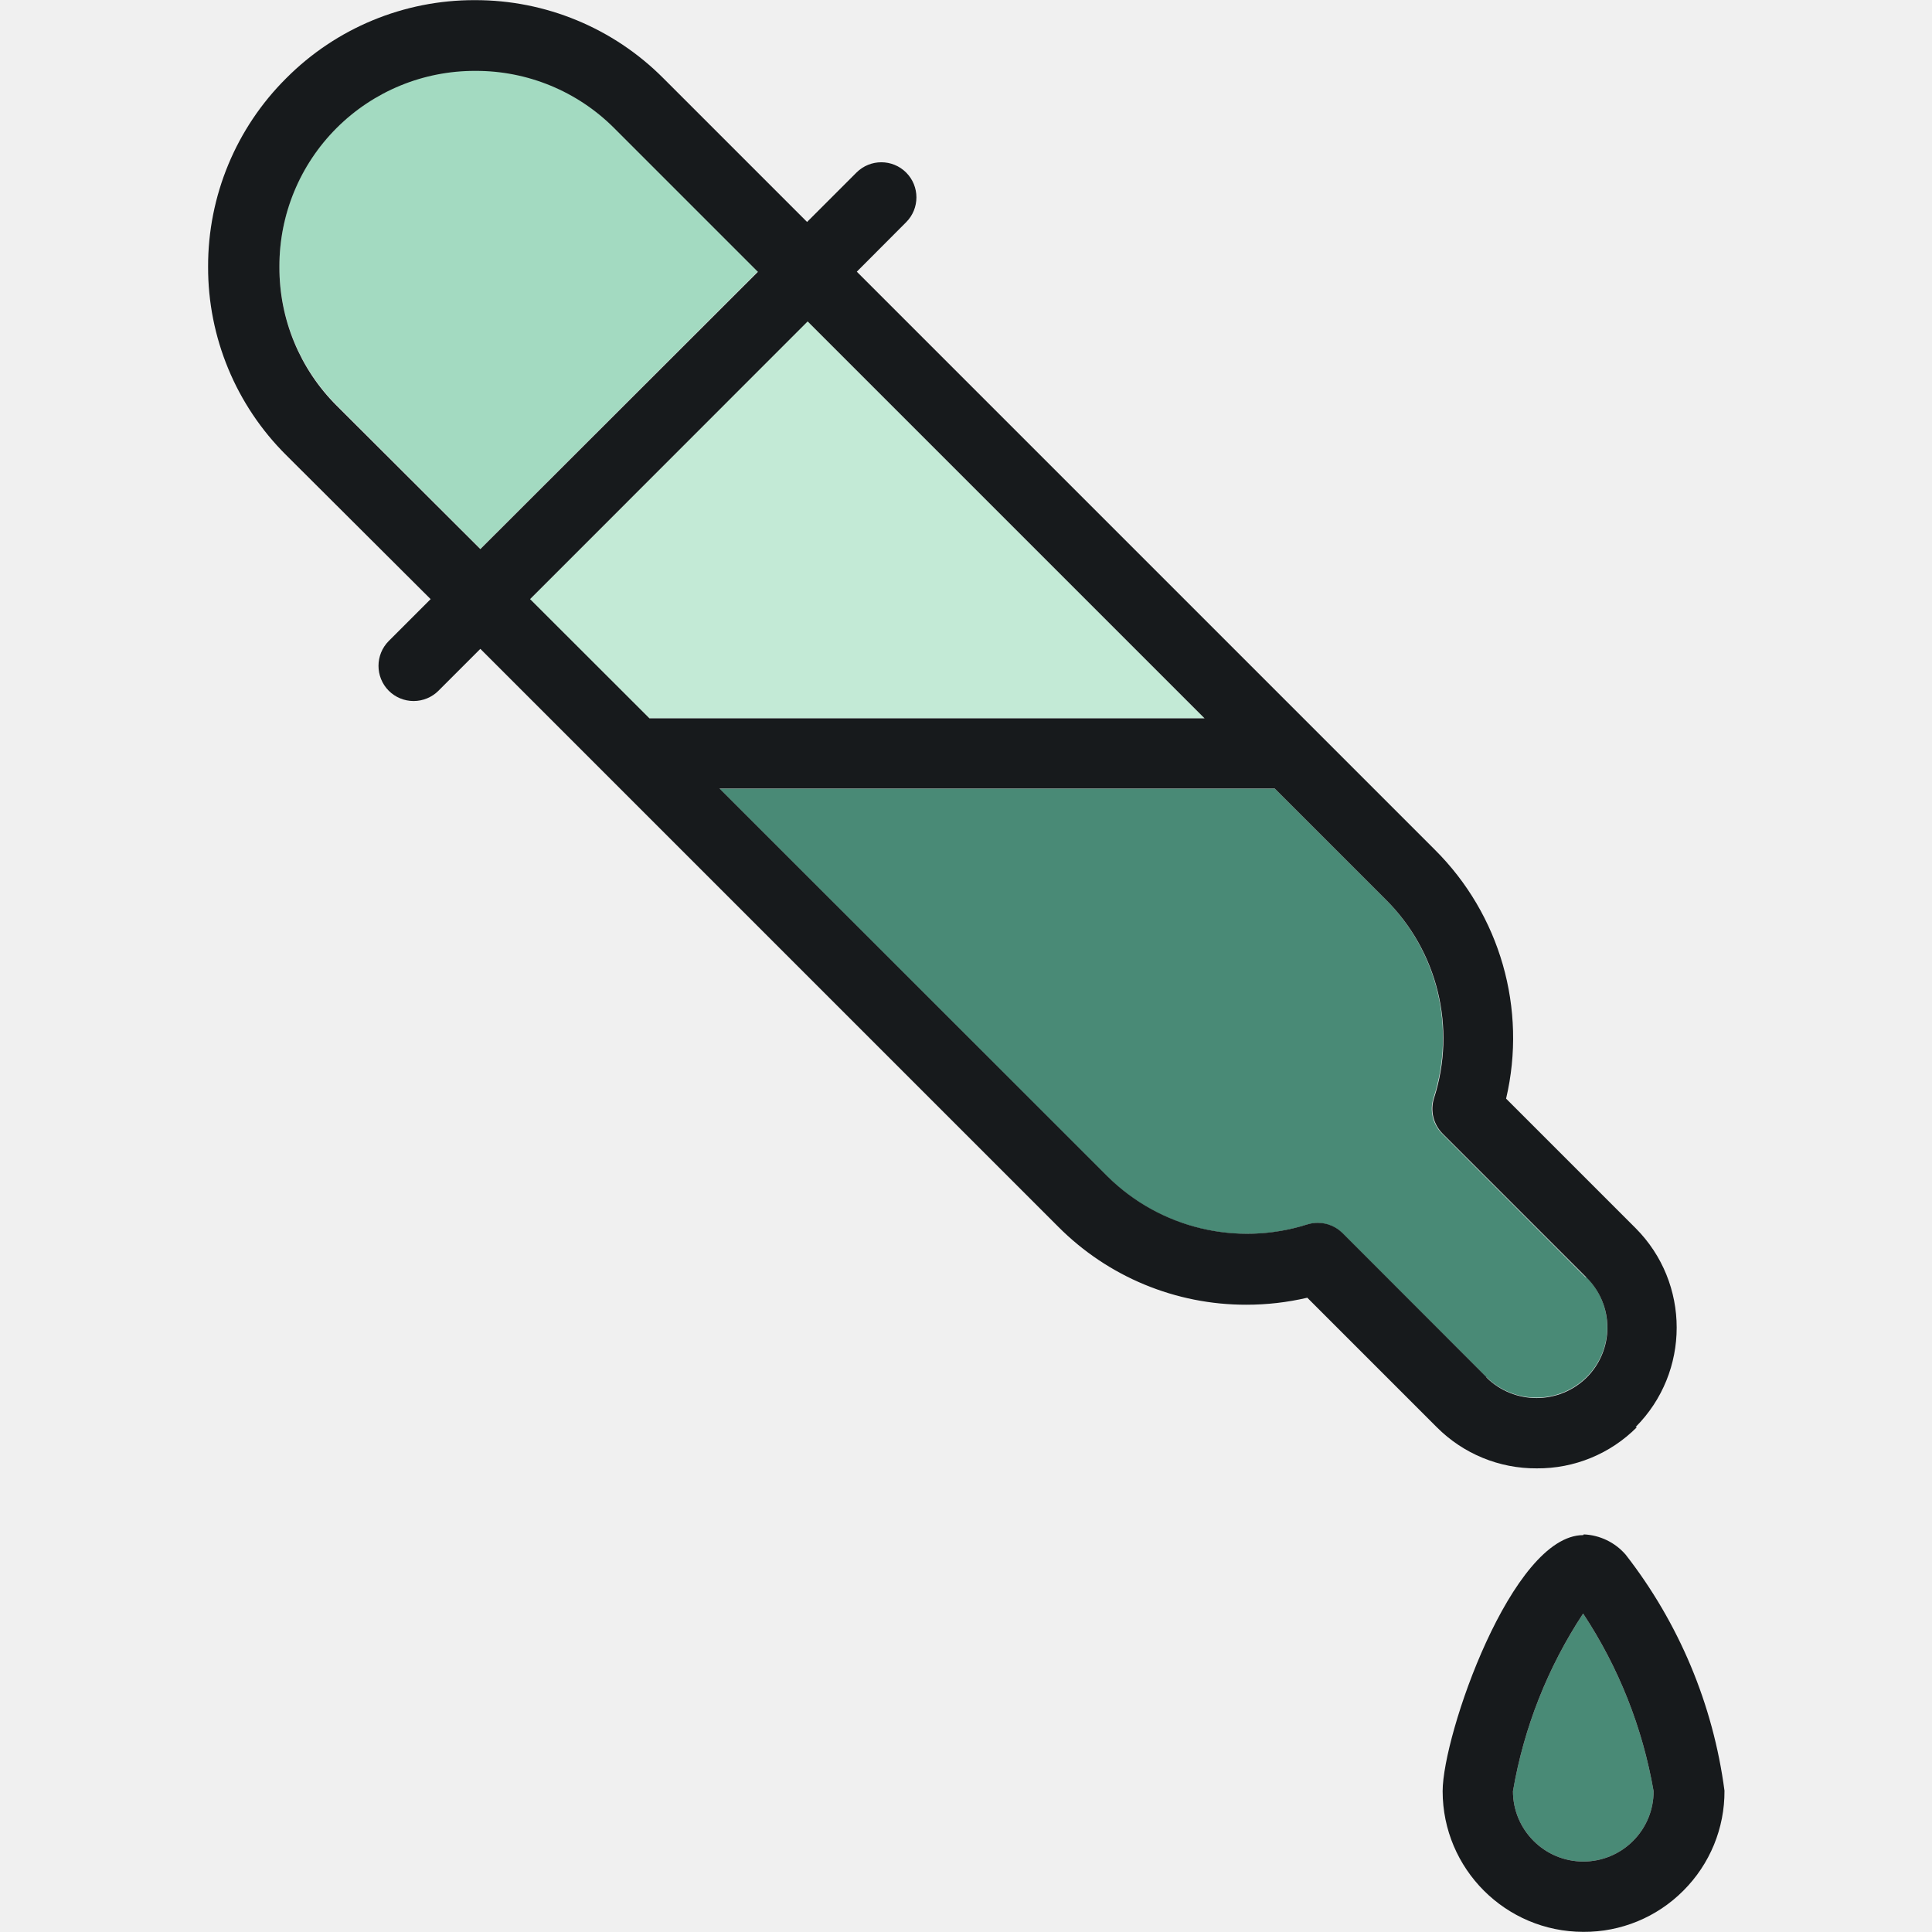
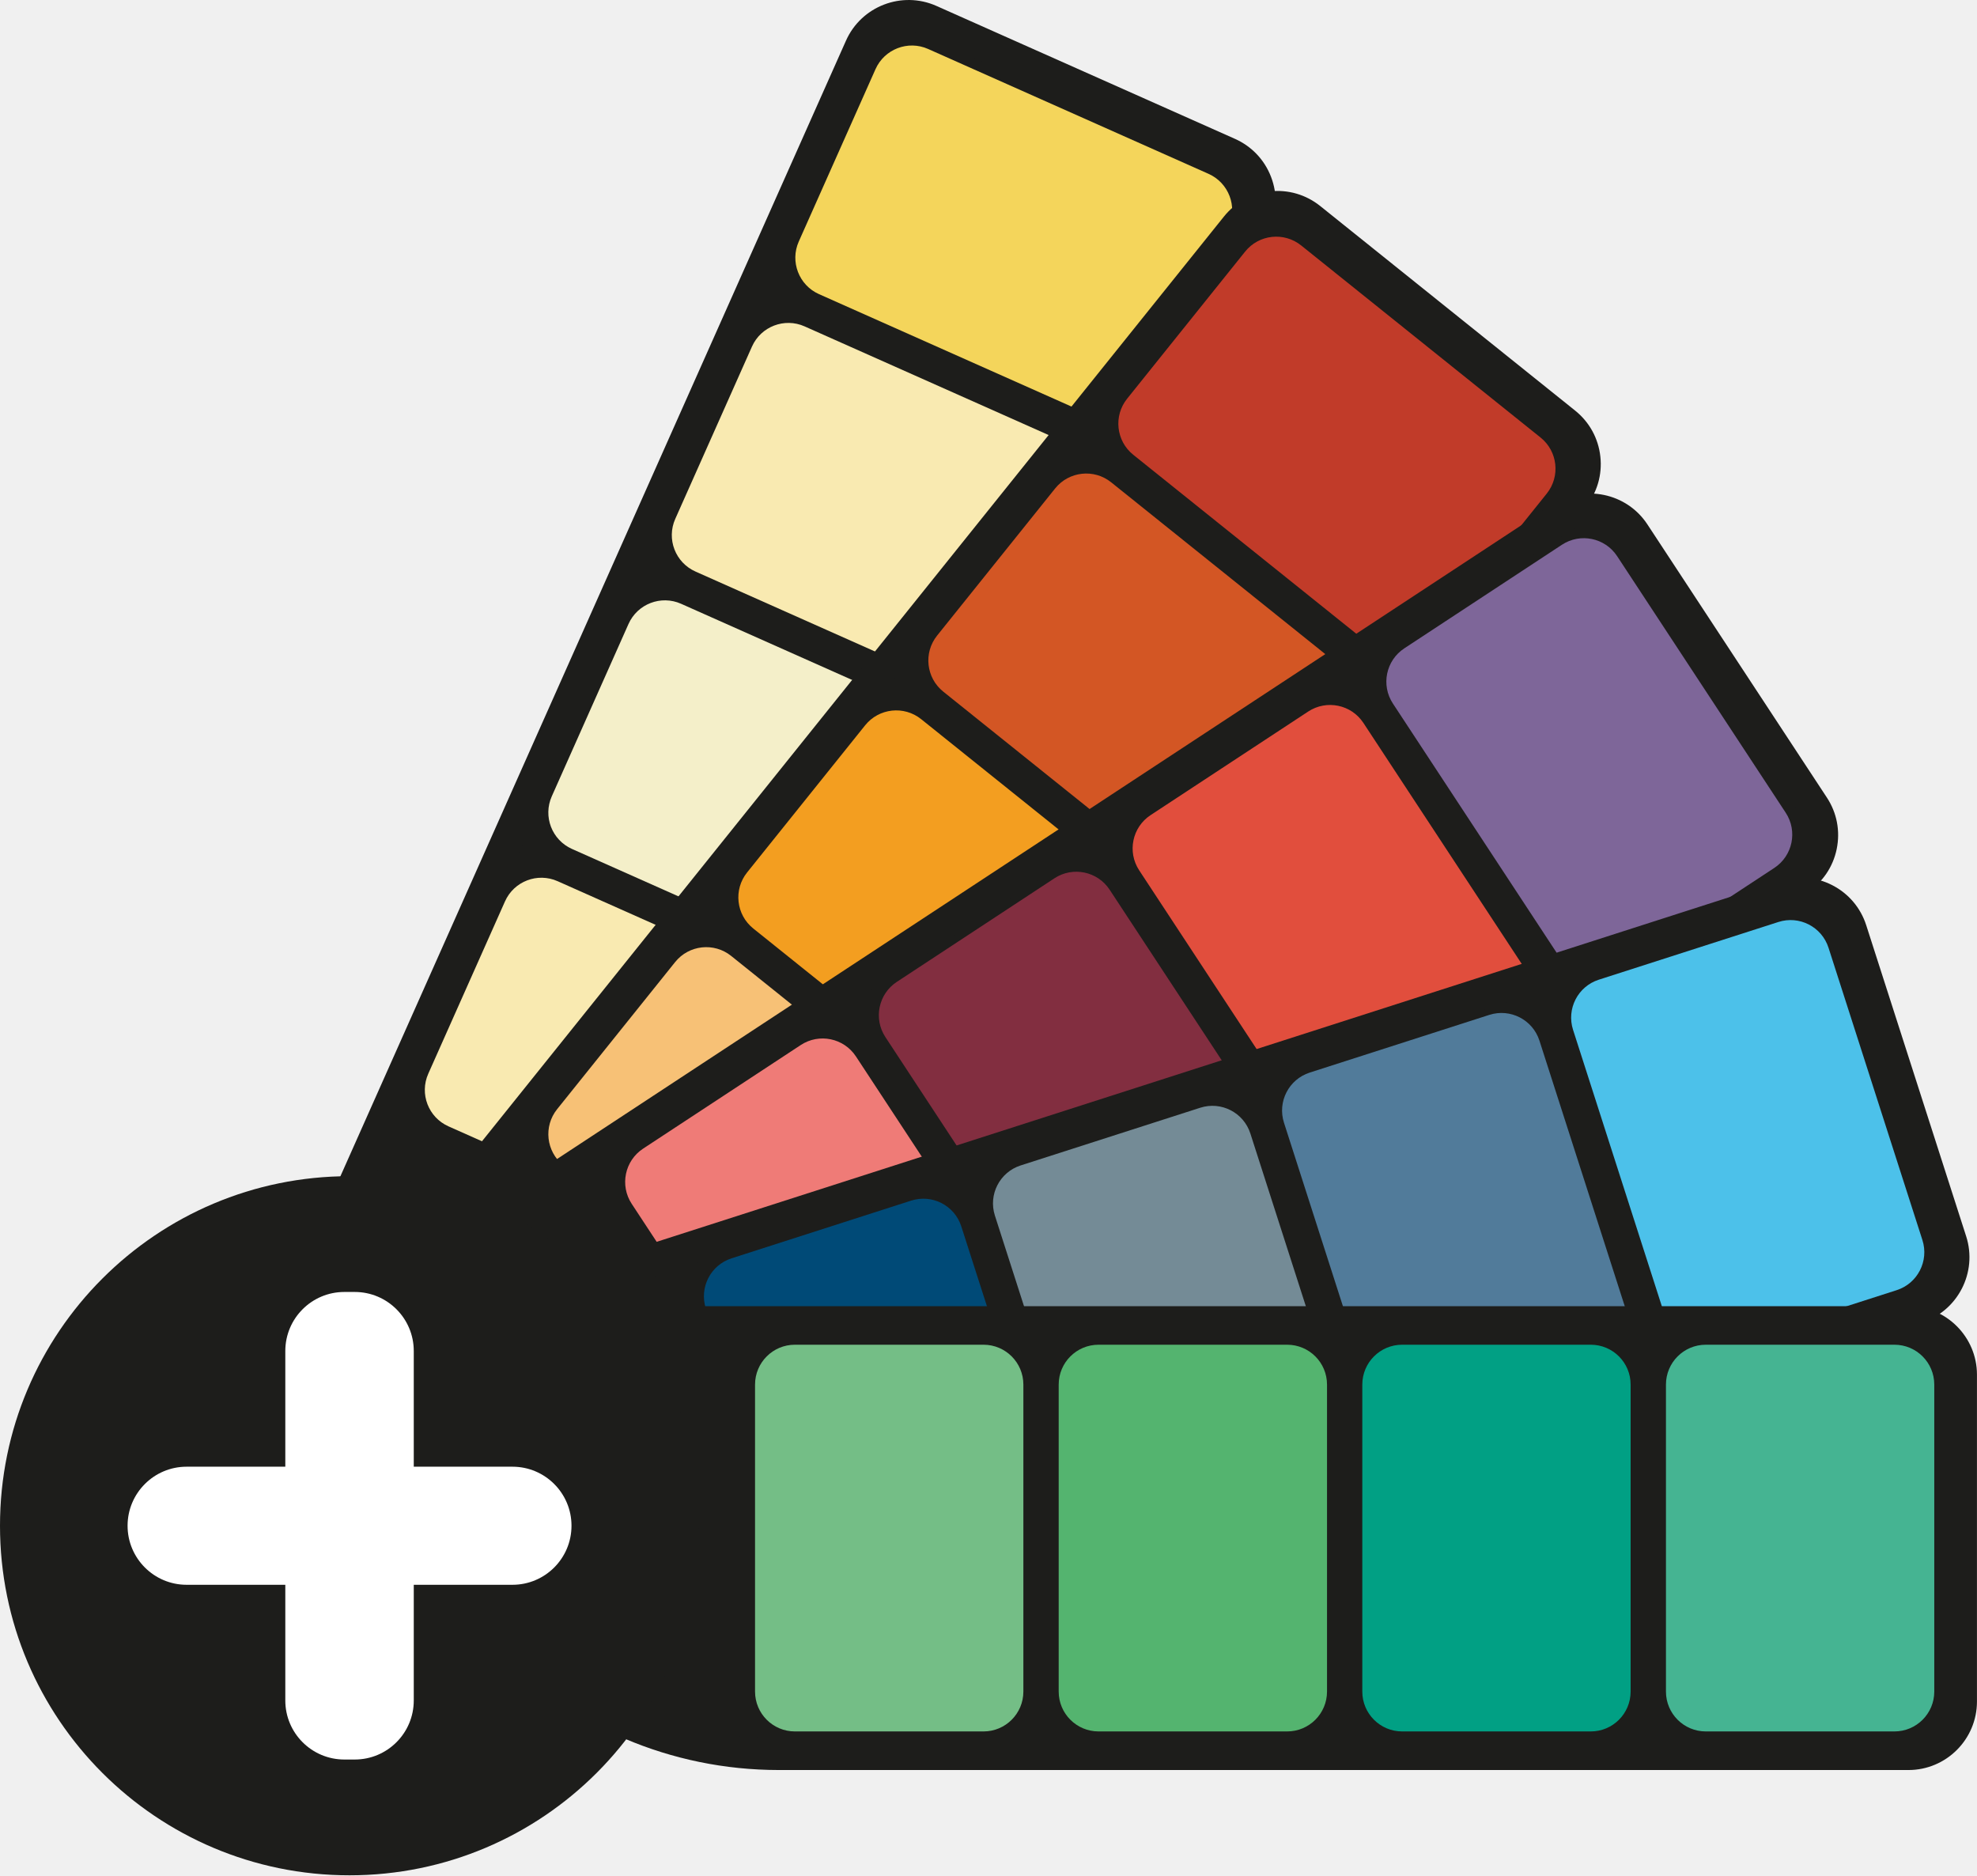
- <svg xmlns="http://www.w3.org/2000/svg" width="800px" height="800px" viewBox="-1.46 0 13.518 13.518">
-   <g id="color_picker" data-name="color picker" transform="translate(-63.426 75.792)">
-     <path id="path216" d="M67.617-73.545,65.675-71.6l.835.834h3.884l-2.777-2.777" fill="#c3ead6" />
-     <path id="path218" d="M66.263-74.9a1.364,1.364,0,0,0-.971-.4,1.366,1.366,0,0,0-.971.4,1.365,1.365,0,0,0-.4.971,1.362,1.362,0,0,0,.4.971l1.006,1.006,1.942-1.942L66.263-74.9" fill="#a3dac1" />
-     <path id="path220" d="M73.062-66.853,72.056-67.86a.246.246,0,0,1-.06-.249A1.37,1.37,0,0,0,71.66-69.5l-.774-.774H67l2.716,2.716a1.389,1.389,0,0,0,1.393.335.238.238,0,0,1,.076-.012.246.246,0,0,1,.174.072l1.007,1.007a.5.5,0,0,0,.7,0,.493.493,0,0,0,0-.7" fill="#498a76" />
-     <path id="path222" d="M72.552-63.259a.493.493,0,0,0,.492.492h0a.491.491,0,0,0,.348-.144.489.489,0,0,0,.144-.348,3.259,3.259,0,0,0-.493-1.243,3.257,3.257,0,0,0-.491,1.243" fill="#498a76" />
-     <path id="path224" d="M72.366-66.157,71.36-67.164a.246.246,0,0,0-.174-.072.238.238,0,0,0-.076.012,1.389,1.389,0,0,1-1.393-.335L67-70.275h3.885l.774.774A1.37,1.37,0,0,1,72-68.109a.246.246,0,0,0,.06.249l1.007,1.007a.493.493,0,0,1,0,.7.5.5,0,0,1-.7,0ZM65.675-71.6l1.942-1.943,2.777,2.777H66.51Zm-1.354-1.354a1.362,1.362,0,0,1-.4-.971,1.365,1.365,0,0,1,.4-.971,1.366,1.366,0,0,1,.971-.4,1.364,1.364,0,0,1,.971.4l1.006,1.006L65.327-71.95Zm9.089,7.147a.986.986,0,0,0,0-1.392l-.906-.906a1.857,1.857,0,0,0-.5-1.743l-4.043-4.043.345-.346a.246.246,0,0,0,0-.348.246.246,0,0,0-.347,0l-.346.346-1.006-1.006a1.854,1.854,0,0,0-1.319-.546,1.854,1.854,0,0,0-1.319.546,1.853,1.853,0,0,0-.547,1.319,1.851,1.851,0,0,0,.547,1.319L64.979-71.6l-.293.293a.247.247,0,0,0,0,.348.246.246,0,0,0,.174.072.246.246,0,0,0,.174-.072l.293-.293,4.043,4.043a1.851,1.851,0,0,0,1.317.546,1.862,1.862,0,0,0,.426-.049l.906.906a.978.978,0,0,0,.7.288.977.977,0,0,0,.7-.288" fill="#171a1c" />
-     <path id="path226" d="M73.392-62.911a.491.491,0,0,1-.348.144h0a.493.493,0,0,1-.492-.492,3.257,3.257,0,0,1,.491-1.243,3.259,3.259,0,0,1,.493,1.243.489.489,0,0,1-.144.348Zm-.348-2.14c-.5,0-.984,1.4-.984,1.792a.985.985,0,0,0,.984.984.977.977,0,0,0,.7-.288.979.979,0,0,0,.288-.7,3.413,3.413,0,0,0-.692-1.652.411.411,0,0,0-.293-.141" fill="#171a1c" />
+ <svg xmlns="http://www.w3.org/2000/svg" id="katman_2" data-name="katman 2" viewBox="0 0 496.97 471.35">
+   <defs>
+     <style>
+       .cls-1 {
+         fill: #e14e3d;
+       }
+ 
+       .cls-1, .cls-2, .cls-3, .cls-4, .cls-5, .cls-6, .cls-7, .cls-8, .cls-9, .cls-10, .cls-11, .cls-12, .cls-13, .cls-14, .cls-15, .cls-16, .cls-17, .cls-18, .cls-19, .cls-20, .cls-21 {
+         stroke-width: 0px;
+       }
+ 
+       .cls-2 {
+         fill: #c13b29;
+       }
+ 
+       .cls-3 {
+         fill: #ef7b77;
+       }
+ 
+       .cls-4 {
+         fill: #54b46f;
+       }
+ 
+       .cls-5 {
+         fill: #517b9a;
+       }
+ 
+       .cls-6 {
+         fill: #d35624;
+       }
+ 
+       .cls-7 {
+         fill: #f9eab1;
+       }
+ 
+       .cls-8 {
+         fill: #1d1d1b;
+       }
+ 
+       .cls-9 {
+         fill: #45b492;
+       }
+ 
+       .cls-10 {
+         fill: #f4efc9;
+       }
+ 
+       .cls-11 {
+         fill: #f7c176;
+       }
+ 
+       .cls-12 {
+         fill: #01a084;
+       }
+ 
+       .cls-13 {
+         fill: #4cc1ea;
+       }
+ 
+       .cls-14 {
+         fill: #74be86;
+       }
+ 
+       .cls-15 {
+         fill: #f39e20;
+       }
+ 
+       .cls-16 {
+         fill: #004a77;
+       }
+ 
+       .cls-17 {
+         fill: #822e40;
+       }
+ 
+       .cls-18 {
+         fill: #748b96;
+       }
+ 
+       .cls-19 {
+         fill: #fff;
+       }
+ 
+       .cls-20 {
+         fill: #7e6699;
+       }
+ 
+       .cls-21 {
+         fill: #f4d55b;
+       }
+     </style>
+   </defs>
+   <g id="katman_1" data-name="katman 1">
+     <g>
+       <g>
+         <g>
+           <path class="cls-8" d="M8.43,146.84h366.07c7.3,0,13.22,5.93,13.22,13.22v82.15c0,7.3-5.93,13.22-13.22,13.22H90.58c-52.64,0-95.37-42.73-95.37-95.37h0c0-7.3,5.93-13.22,13.22-13.22Z" transform="translate(-70.16 294.23) rotate(-66)" />
+           <path class="cls-8" d="M112.87,376.02c-13.74,0-27.45-2.89-40.38-8.65-4.2-1.87-7.43-5.27-9.07-9.56-1.65-4.29-1.53-8.97.34-13.18L212.66,10.22c3.86-8.68,14.06-12.59,22.74-8.73l75.04,33.41c4.2,1.87,7.43,5.27,9.07,9.56,1.65,4.29,1.53,8.98-.35,13.18l-115.49,259.37c-10.8,24.25-30.39,42.84-55.17,52.35-11.57,4.44-23.62,6.65-35.65,6.65ZM228.4,7.99c-1.12,0-2.23.21-3.31.62-2.3.88-4.12,2.61-5.12,4.86L71.06,347.89c-1,2.25-1.07,4.76-.18,7.06.88,2.3,2.61,4.12,4.86,5.12,22.3,9.93,47.12,10.58,69.91,1.83,22.79-8.75,40.8-25.84,50.73-48.14L311.86,54.39l3.65,1.63-3.65-1.63c1-2.25,1.07-4.76.19-7.06-.88-2.3-2.61-4.12-4.86-5.12L232.15,8.8c-1.2-.53-2.47-.8-3.75-.8Z" />
+         </g>
+         <rect class="cls-21" x="221.11" y="10.22" width="67.45" height="97.2" rx="10.02" ry="10.02" transform="translate(97.45 267.69) rotate(-66)" />
+         <rect class="cls-7" x="190.07" y="79.94" width="67.45" height="97.2" rx="10.02" ry="10.02" transform="translate(15.33 280.7) rotate(-66)" />
+         <rect class="cls-10" x="159.02" y="149.67" width="67.45" height="97.2" rx="10.02" ry="10.02" transform="translate(-66.78 293.7) rotate(-66)" />
+         <rect class="cls-7" x="127.97" y="219.39" width="67.45" height="97.2" rx="10.02" ry="10.02" transform="translate(-148.89 306.7) rotate(-66)" />
+       </g>
+       <g>
+         <g>
+           <path class="cls-8" d="M55.54,179.38h366.07c7.3,0,13.22,5.93,13.22,13.22v82.15c0,7.3-5.93,13.22-13.22,13.22H137.69c-52.64,0-95.37-42.73-95.37-95.37h0c0-7.3,5.93-13.22,13.22-13.22Z" transform="translate(-92.99 273.51) rotate(-51.26)" />
+           <path class="cls-8" d="M143.21,386.04c-22.51,0-44.19-7.59-62-21.88-3.59-2.88-5.84-6.98-6.34-11.56-.5-4.57.81-9.07,3.69-12.66L307.66,54.44c2.88-3.59,6.98-5.84,11.56-6.34,4.58-.5,9.07.81,12.66,3.69l64.07,51.41c3.59,2.88,5.84,6.98,6.34,11.56.5,4.57-.81,9.07-3.69,12.66l-177.69,221.44c-16.61,20.7-40.29,33.7-66.68,36.59-3.68.4-7.37.6-11.02.6ZM321.11,55.99c-.34,0-.68.02-1.02.06-2.45.27-4.65,1.47-6.19,3.4L84.8,344.96c-1.54,1.92-2.24,4.33-1.97,6.78s1.47,4.65,3.4,6.19c19.04,15.28,42.88,22.23,67.14,19.56,24.26-2.66,46.03-14.61,61.31-33.64l177.69-221.44c1.54-1.92,2.24-4.33,1.98-6.78s-1.47-4.65-3.4-6.19l-64.07-51.41c-1.65-1.33-3.67-2.03-5.76-2.03Z" />
+         </g>
+         <rect class="cls-2" x="302.36" y="63.57" width="67.45" height="97.2" rx="10.02" ry="10.02" transform="translate(38.26 304.09) rotate(-51.26)" />
+         <rect class="cls-6" x="254.59" y="123.1" width="67.45" height="97.2" rx="10.02" ry="10.02" transform="translate(-26.04 289.11) rotate(-51.26)" />
+         <rect class="cls-15" x="206.82" y="182.63" width="67.45" height="97.2" rx="10.02" ry="10.02" transform="translate(-90.34 274.13) rotate(-51.26)" />
+         <rect class="cls-11" x="159.06" y="242.15" width="67.45" height="97.2" rx="10.02" ry="10.02" transform="translate(-154.64 259.14) rotate(-51.26)" />
+       </g>
+       <g>
+         <g>
+           <path class="cls-8" d="M86.28,221.81h366.07c7.3,0,13.22,5.93,13.22,13.22v82.15c0,7.3-5.93,13.22-13.22,13.22H168.43c-52.64,0-95.37-42.73-95.37-95.37h0c0-7.3,5.93-13.22,13.22-13.22Z" transform="translate(-107.39 193.27) rotate(-33.31)" />
+           <path class="cls-8" d="M162.6,396.53c-32.37,0-64.13-15.76-83.2-44.77-5.21-7.94-3-18.64,4.93-23.85L390.27,126.87c7.94-5.21,18.64-3,23.85,4.94l45.11,68.65c2.53,3.84,3.4,8.44,2.47,12.95-.93,4.51-3.56,8.38-7.41,10.9l-2.2-3.34,2.2,3.34-237.28,155.92c-16.78,11.03-35.7,16.3-54.42,16.3ZM399.71,132.05c-1.74,0-3.49.49-5.05,1.51L88.73,334.59c-4.25,2.79-5.44,8.52-2.64,12.78,27.67,42.1,84.44,53.85,126.54,26.18l237.28-155.92c2.06-1.35,3.47-3.43,3.97-5.84.5-2.41.03-4.88-1.32-6.93l-45.11-68.65c-1.77-2.69-4.72-4.16-7.72-4.16Z" />
+         </g>
+         <rect class="cls-20" x="365.79" y="141.95" width="67.45" height="97.2" rx="10.02" ry="10.02" transform="translate(-39.01 250.71) rotate(-33.31)" />
+         <rect class="cls-1" x="302.01" y="183.87" width="67.45" height="97.2" rx="10.02" ry="10.02" transform="translate(-72.51 222.57) rotate(-33.31)" />
+         <rect class="cls-17" x="238.22" y="225.78" width="67.45" height="97.2" rx="10.02" ry="10.02" transform="translate(-106.01 194.43) rotate(-33.31)" />
+         <rect class="cls-3" x="174.44" y="267.7" width="67.45" height="97.2" rx="10.02" ry="10.02" transform="translate(-139.5 166.28) rotate(-33.31)" />
+       </g>
+       <g>
+         <g>
+           <path class="cls-8" d="M107.98,278.61h366.07c7.3,0,13.22,5.93,13.22,13.22v82.15c0,7.3-5.93,13.22-13.22,13.22H190.13c-52.64,0-95.37-42.73-95.37-95.37h0c0-7.3,5.93-13.22,13.22-13.22Z" transform="translate(-87.88 104.97) rotate(-17.81)" />
+           <path class="cls-8" d="M182.29,424.08c-15.58,0-31.04-3.71-45.3-11.03-23.61-12.13-41.08-32.72-49.2-58-1.41-4.38-1.02-9.05,1.08-13.14,2.1-4.09,5.67-7.12,10.05-8.53l348.53-111.97c4.38-1.41,9.05-1.02,13.14,1.08,4.09,2.1,7.12,5.67,8.53,10.05l25.13,78.21c2.9,9.04-2.09,18.76-11.13,21.67l-270.32,86.85c-10.01,3.22-20.28,4.81-30.5,4.81ZM452.72,228.58c-.95,0-1.9.15-2.83.45l-348.53,111.98c-2.35.75-4.26,2.38-5.38,4.57-1.12,2.19-1.33,4.69-.58,7.04,7.46,23.24,23.53,42.17,45.24,53.33,21.71,11.15,46.46,13.18,69.7,5.72l270.32-86.85c4.84-1.56,7.52-6.76,5.96-11.6l-25.13-78.21c-.75-2.35-2.38-4.26-4.57-5.38-1.32-.68-2.76-1.02-4.21-1.02Z" />
+         </g>
+         <rect class="cls-13" x="405.62" y="236.65" width="67.45" height="97.2" rx="10.02" ry="10.02" transform="translate(-66.2 148.06) rotate(-17.81)" />
+         <rect class="cls-5" x="332.95" y="260" width="67.45" height="97.2" rx="10.02" ry="10.02" transform="translate(-76.82 126.95) rotate(-17.81)" />
+         <rect class="cls-18" x="260.28" y="283.34" width="67.45" height="97.2" rx="10.02" ry="10.02" transform="translate(-87.44 105.84) rotate(-17.81)" />
+         <rect class="cls-16" x="187.62" y="306.69" width="67.45" height="97.2" rx="10.02" ry="10.02" transform="translate(-98.07 84.73) rotate(-17.81)" />
+       </g>
+       <g>
+         <path class="cls-8" d="M113.67,332.3h366.07c7.3,0,13.22,5.93,13.22,13.22v82.15c0,7.3-5.93,13.22-13.22,13.22H195.82c-52.64,0-95.37-42.73-95.37-95.37h0c0-7.3,5.93-13.22,13.22-13.22Z" />
+         <path class="cls-8" d="M479.74,444.89H195.82c-54.79,0-99.37-44.58-99.37-99.37,0-9.5,7.73-17.22,17.22-17.22h366.07c9.5,0,17.22,7.73,17.22,17.22v82.15c0,9.5-7.73,17.22-17.22,17.22ZM113.67,336.3c-5.09,0-9.22,4.14-9.22,9.22,0,50.38,40.99,91.37,91.37,91.37h283.92c5.09,0,9.22-4.14,9.22-9.22v-82.15c0-5.09-4.14-9.22-9.22-9.22H113.67Z" />
+       </g>
+       <rect class="cls-9" x="418.78" y="337.99" width="67.45" height="97.2" rx="10.02" ry="10.02" />
+       <rect class="cls-12" x="342.45" y="337.99" width="67.45" height="97.2" rx="10.02" ry="10.02" />
+       <rect class="cls-4" x="266.13" y="337.99" width="67.45" height="97.2" rx="10.02" ry="10.02" />
+       <rect class="cls-14" x="189.8" y="337.99" width="67.45" height="97.2" rx="10.02" ry="10.02" />
+       <circle class="cls-8" cx="87.86" cy="383.49" r="87.86" />
+       <path class="cls-19" d="M46.91,368.65h24.81v-29.08c0-8.19,6.64-14.84,14.84-14.84h2.61c8.19,0,14.84,6.64,14.84,14.84v29.08h24.81c8.19,0,14.84,6.64,14.84,14.84h0c0,8.19-6.64,14.84-14.84,14.84h-24.81v29.08c0,8.19-6.64,14.84-14.84,14.84h-2.61c-8.19,0-14.84-6.64-14.84-14.84v-29.08h-24.81c-8.19,0-14.84-6.64-14.84-14.84h0c0-8.19,6.64-14.84,14.84-14.84Z" />
+     </g>
  </g>
</svg>
